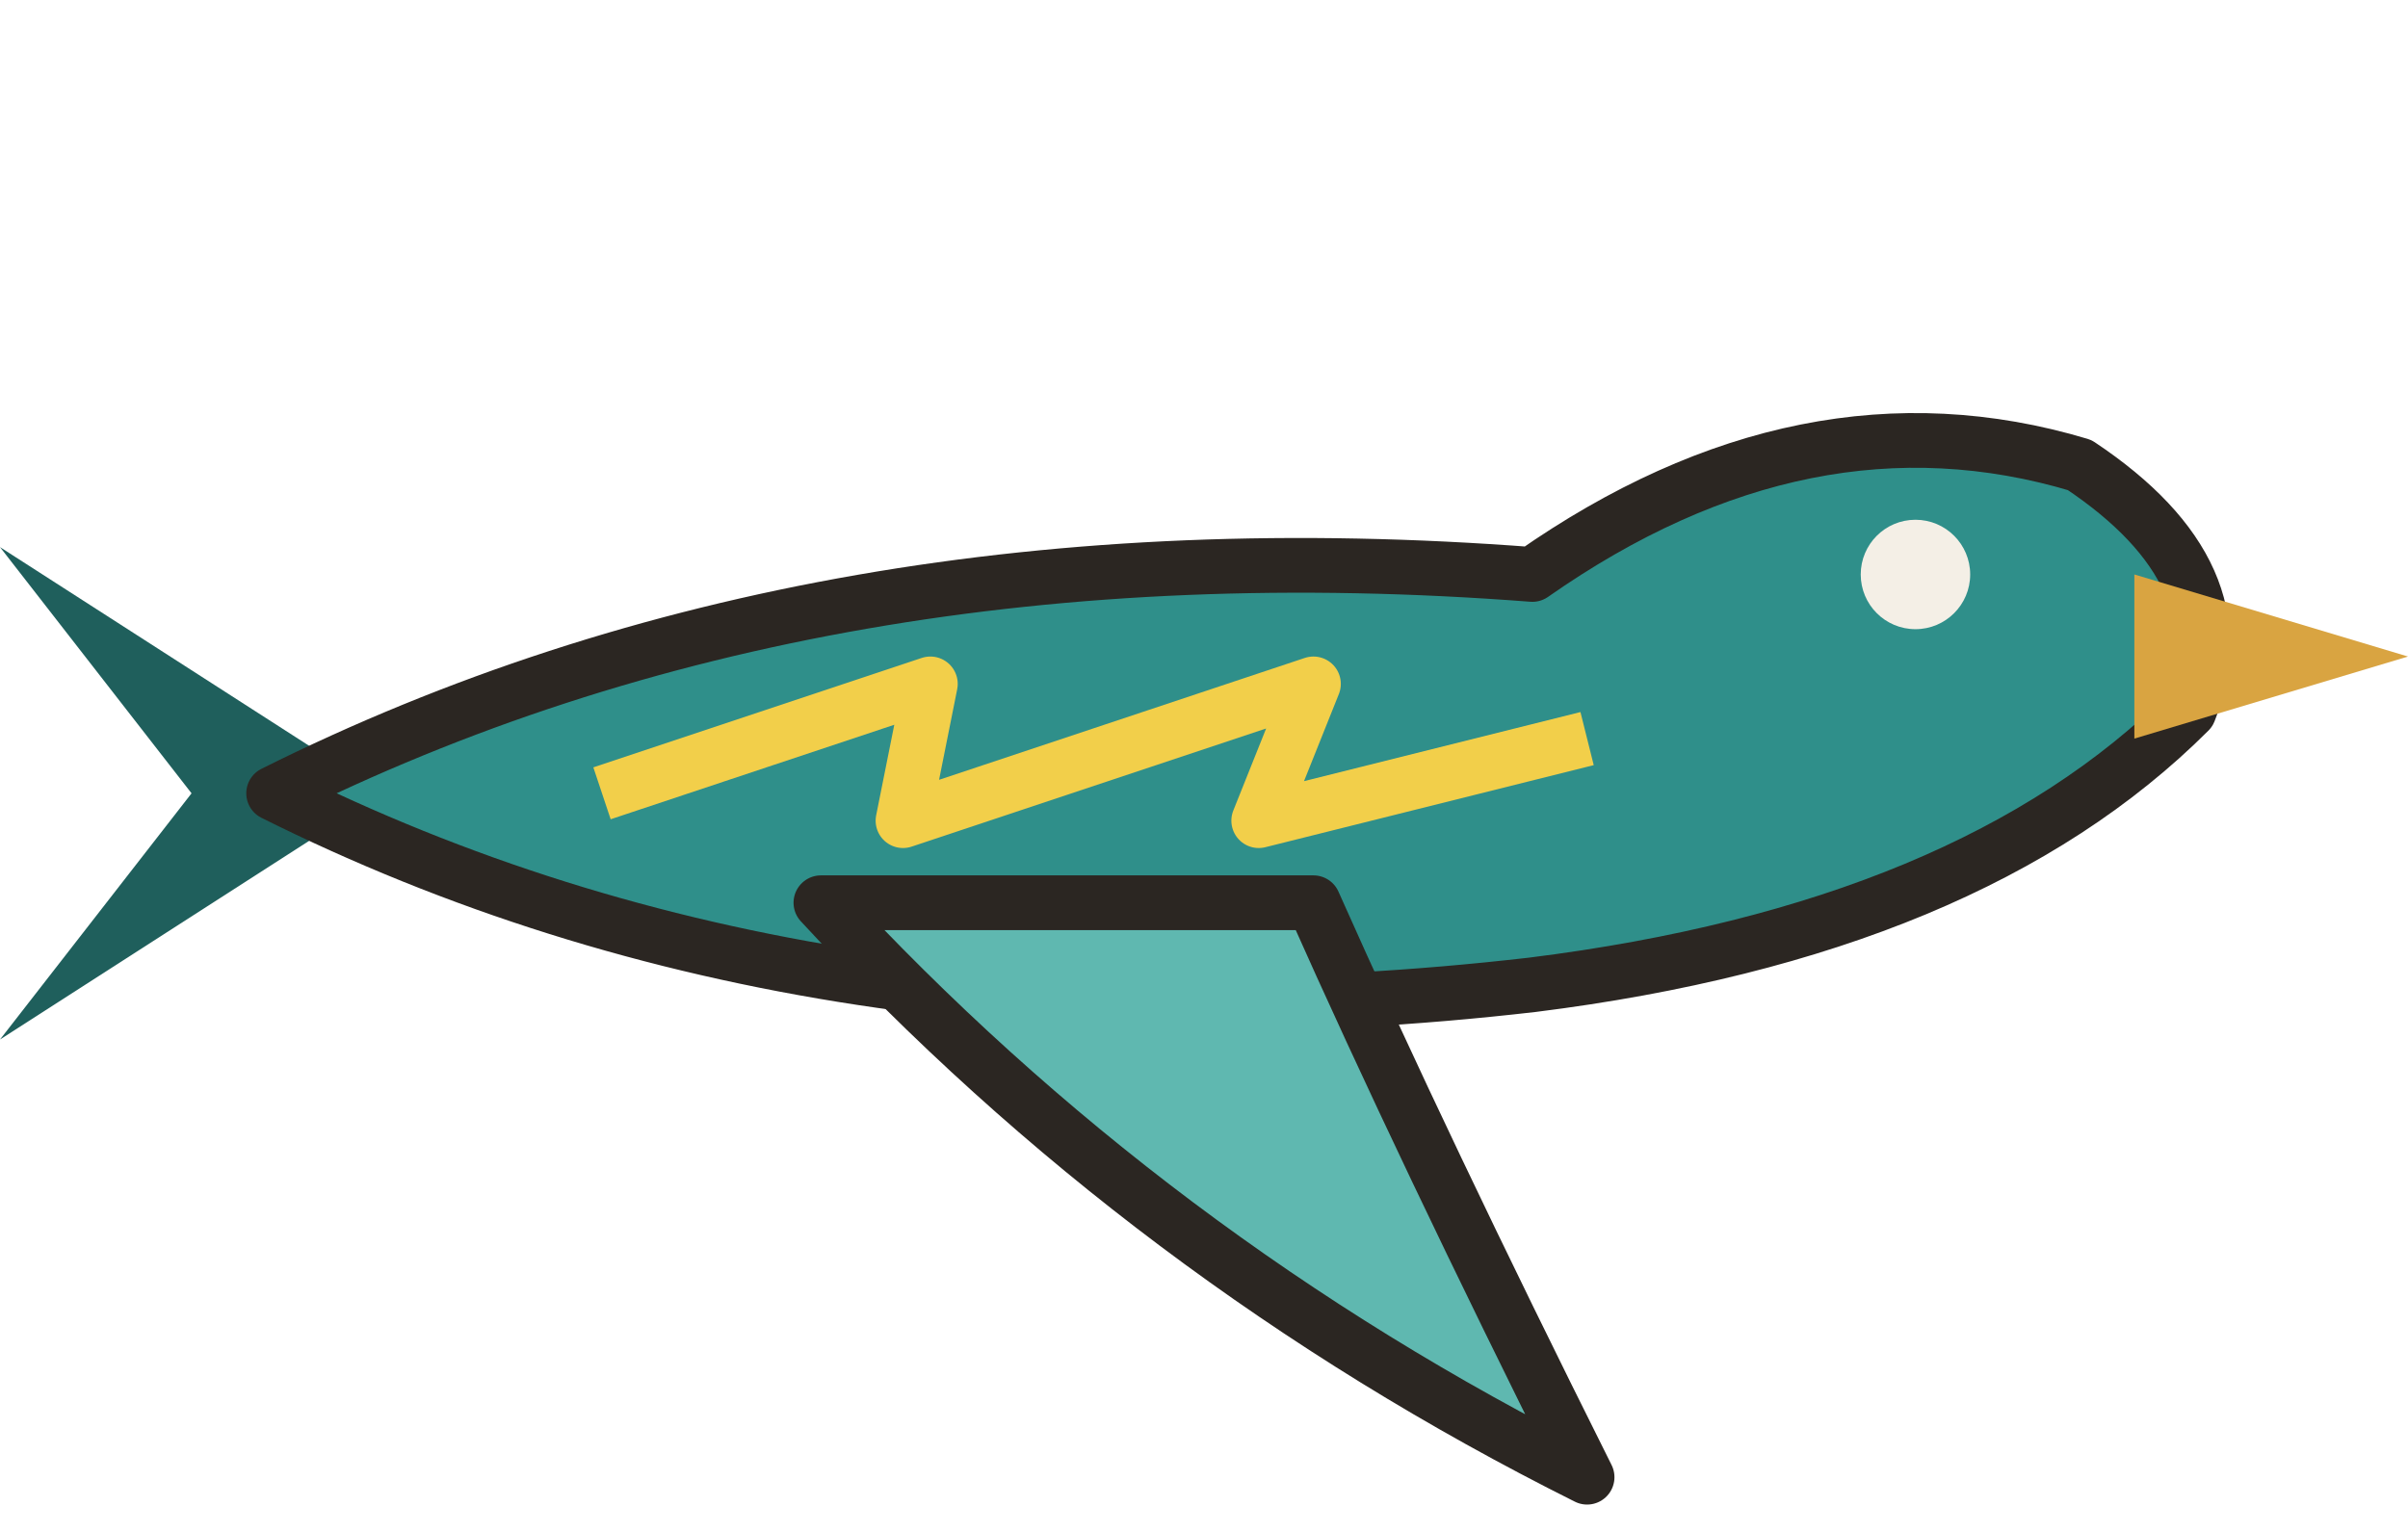
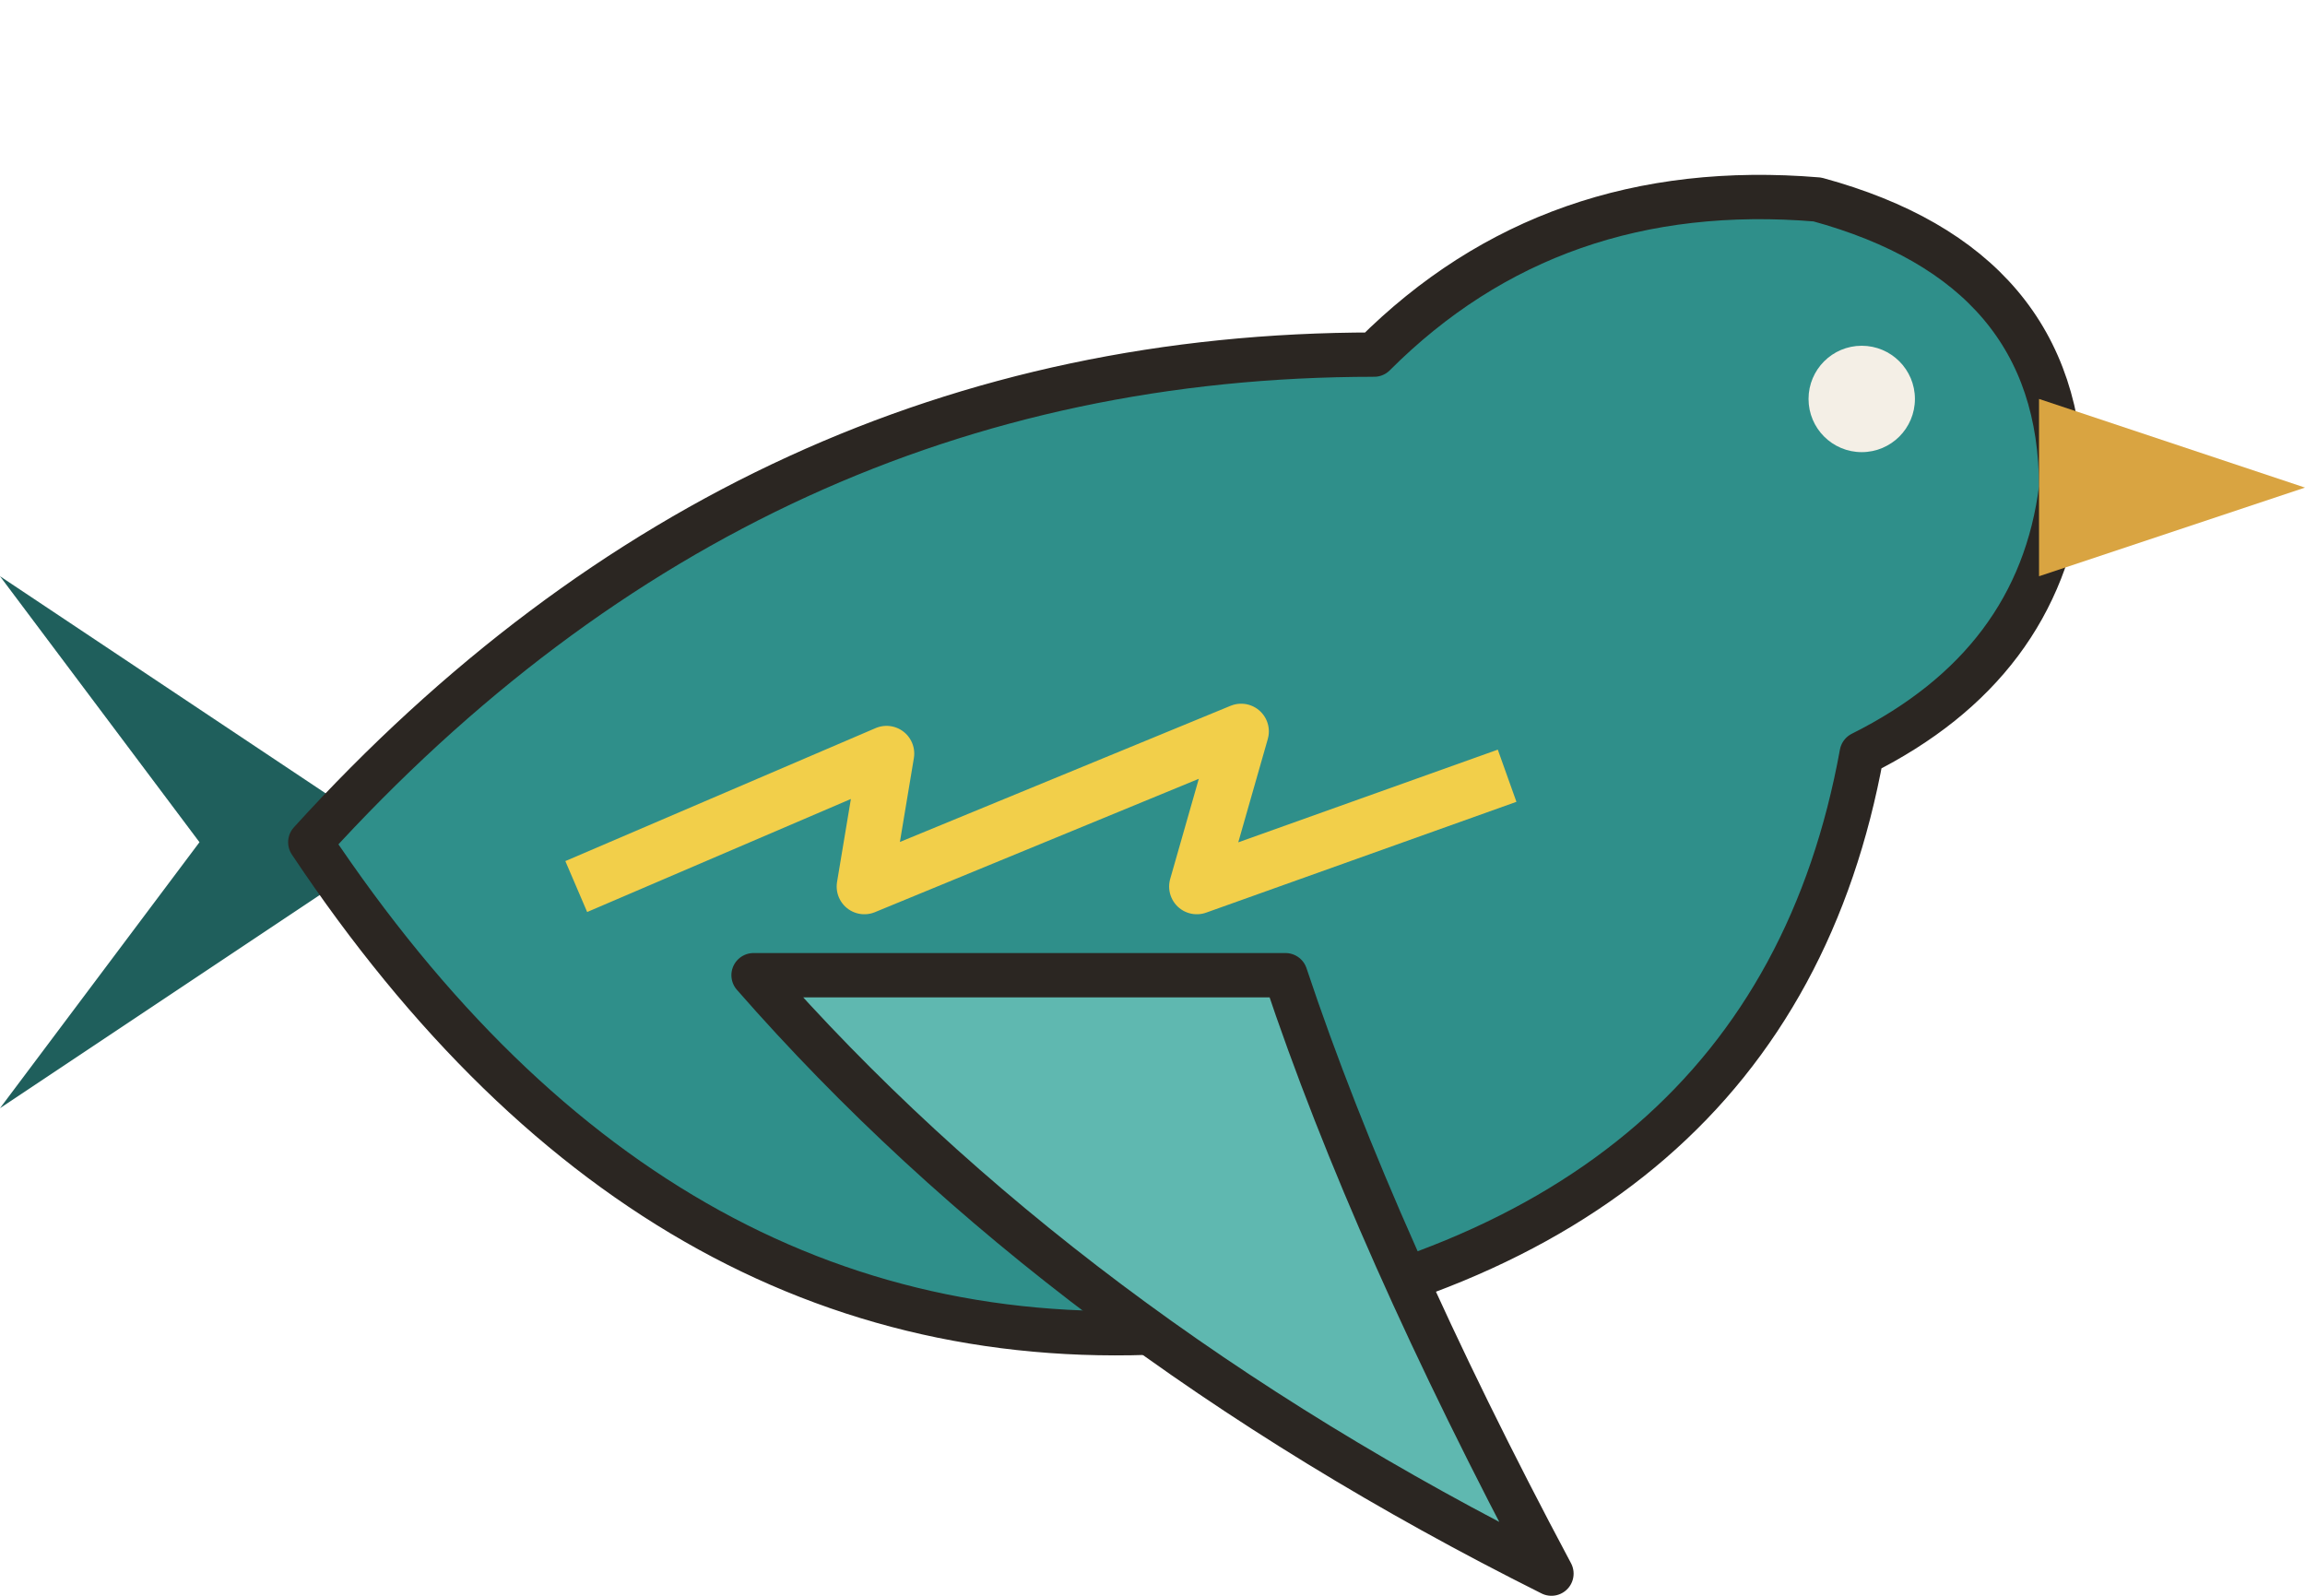
- <svg xmlns="http://www.w3.org/2000/svg" width="88" height="56" viewBox="0 0 88 56">
-   <path d="M14 29 L0 20 L7 29 L0 38 Z" fill="#1f5f5c" />
-   <path d="M10 29 Q30 19 56 21 Q66 14 76 17 Q82 21 80 26 Q72 34 56 36 Q30 39 10 29 Z" fill="#2f8f8a" stroke="#2b2622" stroke-width="2" stroke-linejoin="round" />
-   <path d="M78 21 L88 24 L78 27 Z" fill="#d9a441" />
-   <path d="M22 29 L34 25 L33 30 L48 25 L46 30 L58 27" stroke="#f2cf4a" stroke-width="2" fill="none" stroke-linejoin="round" />
-   <circle cx="70" cy="21" r="2" fill="#f4efe6" />
-   <path d="M30 33 Q42 46 58 54 Q52 42 48 33 Z" fill="#5fb8b0" stroke="#2b2622" stroke-width="2" stroke-linejoin="round" />
+ <svg xmlns="http://www.w3.org/2000/svg" width="104" height="72" viewBox="0 0 104 72">
+   <path d="M18 38 L0 26 L9 38 L0 50 Z" fill="#1f5f5c" />
+   <path d="M14 38 Q34 16 62 16 Q70 8 82 9 Q93 12 93 22 Q92 30 84 34 Q80 56 54 60 Q30 62 14 38 Z" fill="#2f8f8a" stroke="#2b2622" stroke-width="2" stroke-linejoin="round" />
+   <path d="M92 18 L104 22 L92 26 Z" fill="#d9a441" />
+   <path d="M26 40 L40 34 L39 40 L56 33 L54 40 L68 35" stroke="#f2cf4a" stroke-width="2.5" fill="none" stroke-linejoin="round" />
+   <circle cx="84" cy="18" r="2.4" fill="#f4efe6" />
+   <path d="M34 44 Q48 60 70 71 Q62 56 58 44 Z" fill="#5fb8b0" stroke="#2b2622" stroke-width="2" stroke-linejoin="round" />
</svg>
